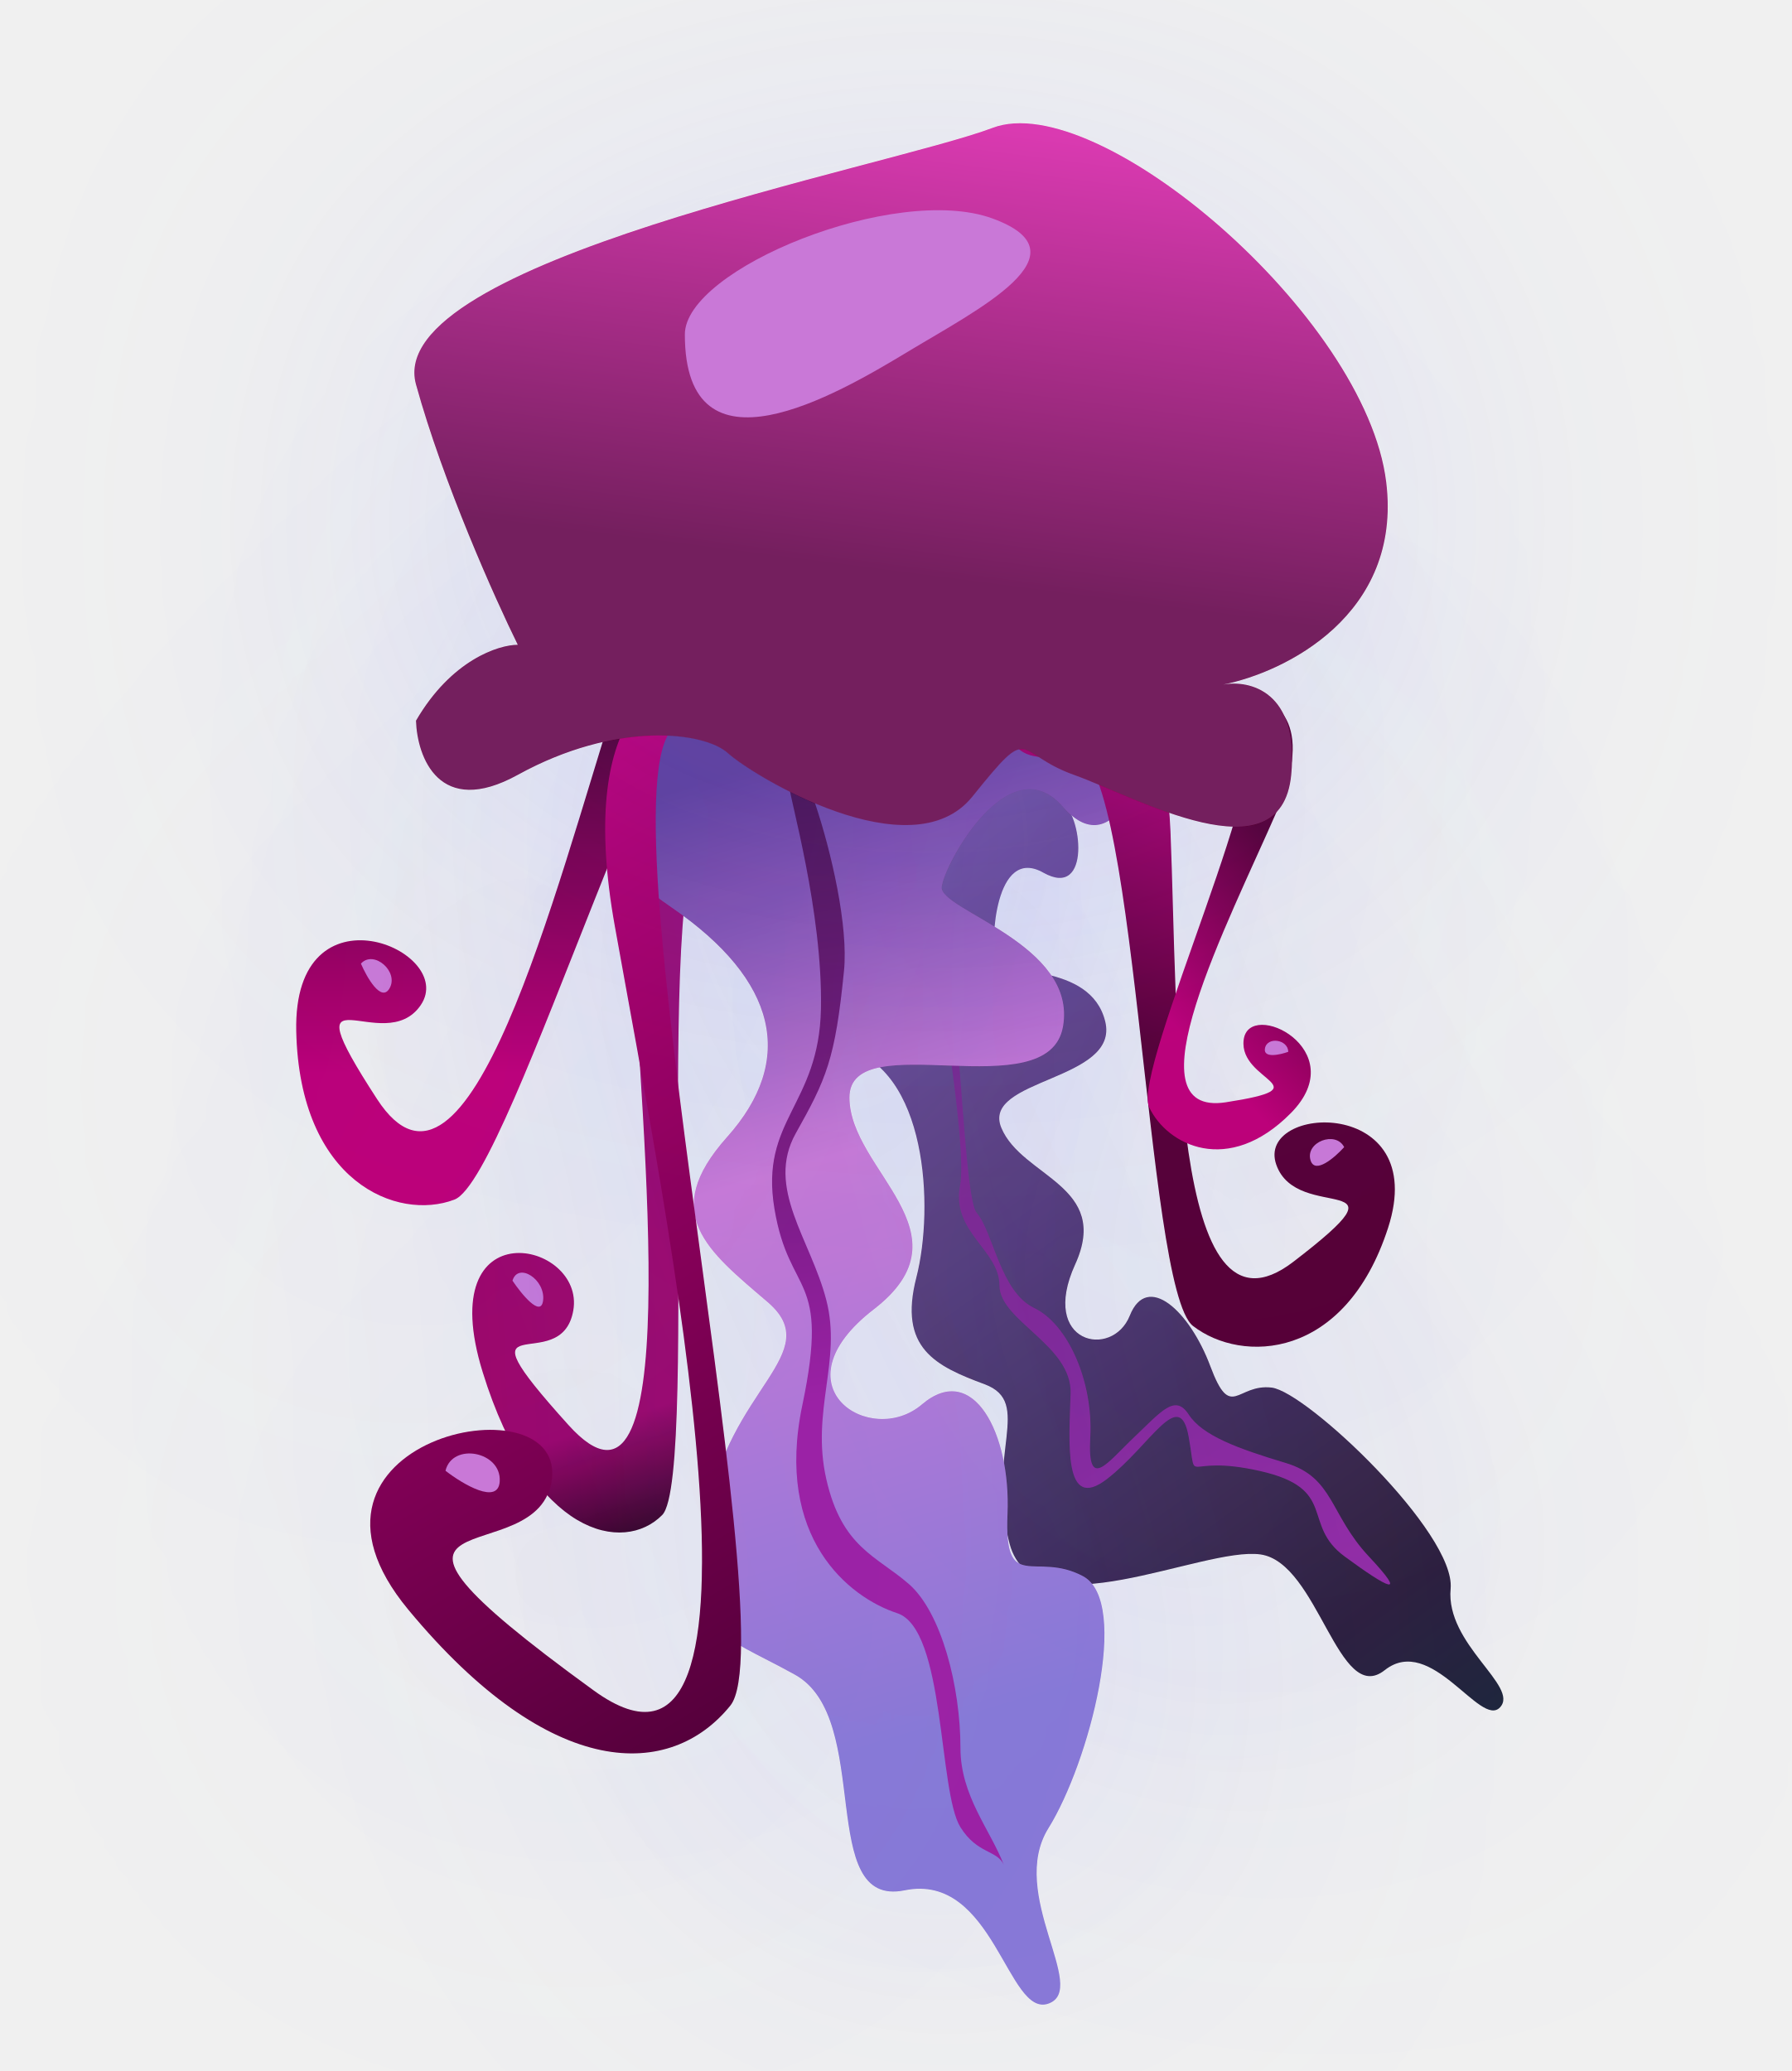
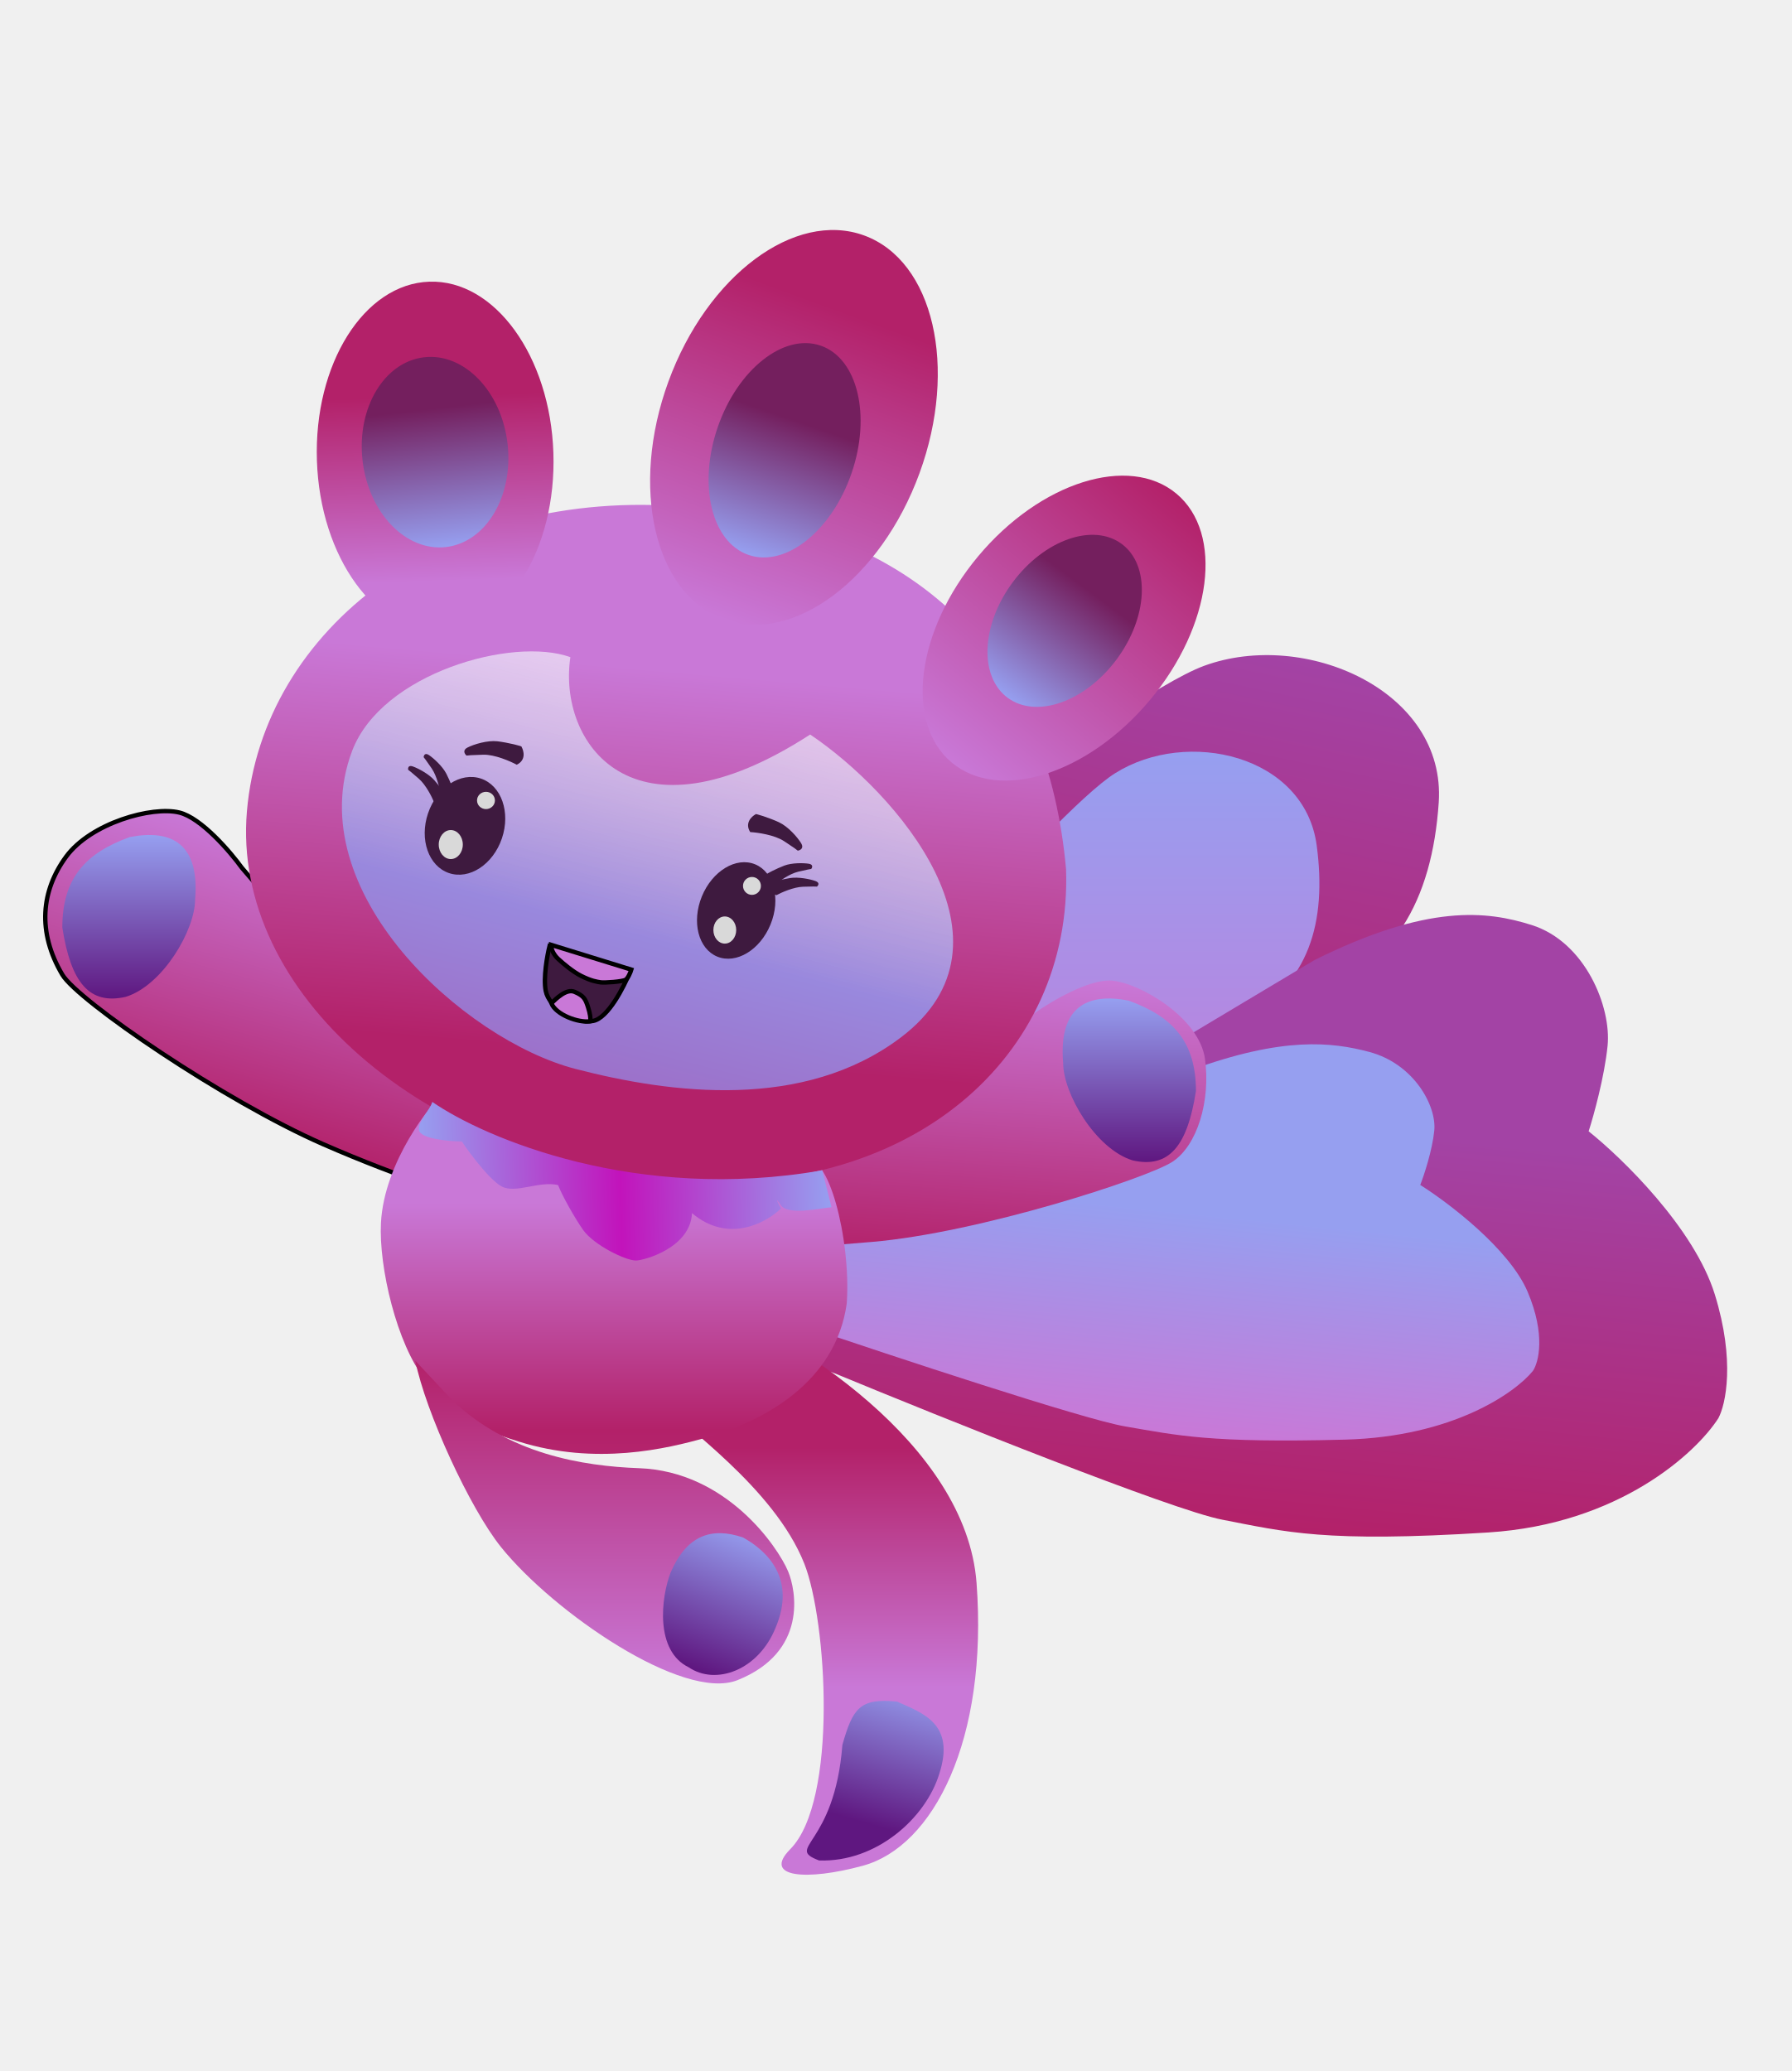
<svg xmlns="http://www.w3.org/2000/svg" width="378" height="437" viewBox="0 0 378 437" fill="none">
-   <g clip-path="url(#clip0_1829_2)">
-     <g filter="url(#filter0_d_1829_2)">
-       <path d="M133.118 194.824C131.006 156.91 144.393 158.367 151.35 163.835C164.169 169.585 162.495 185.118 149.799 177.662C137.103 170.206 147.847 311.452 139.715 319.686C131.584 327.921 112.55 324.223 101.826 289.487C91.102 254.751 123.496 261.801 120.962 276.507C118.429 291.214 95.273 273.345 119.949 300.697C144.625 328.05 135.757 242.217 133.118 194.824Z" fill="url(#paint0_linear_1829_2)" />
-       <path d="M108.127 270.233C110.077 273.131 114.097 278.035 114.58 274.476C115.183 270.027 109.332 266.223 108.127 270.233Z" fill="#C978D7" />
-     </g>
-     <g filter="url(#filter1_d_1829_2)">
-       <path d="M167.72 170.943C162.774 169.306 155.009 177.547 153.072 181.848C151.135 186.15 157.296 188.159 156.409 193.463C155.522 198.767 165.6 190.915 164.662 200.723C163.725 210.531 160.847 216.887 178.199 221.165C195.55 225.443 197.165 254.645 193.335 269.567C189.505 284.489 197.388 288.251 207.74 292.095C218.092 295.938 207.918 306.993 213.028 325.802C218.137 344.612 253.666 326.306 265.923 328C278.181 329.693 282.343 360.188 292.166 352.419C301.989 344.651 312.356 364.719 316.495 360.264C320.633 355.809 304.971 346.986 306.068 335.23C307.165 323.474 275.69 293.663 268.3 292.789C260.91 291.915 259.735 299.962 255.376 288.29C251.017 276.617 242.057 268.37 238.37 277.605C234.683 286.841 219.242 283.532 226.848 266.824C234.455 250.116 215.621 248.412 211.277 237.981C206.932 227.55 236.326 228.158 233.189 215.507C230.052 202.856 211.132 206.064 210.046 202.602C208.959 199.141 209.905 178.375 220.125 184.141C230.345 189.908 228.333 171.425 223.827 169.139C219.321 166.853 223.415 159.616 227.773 149.604C232.132 139.591 219.97 146.227 218.189 147.069C216.408 147.912 209.876 151.001 207.586 159.153C205.295 167.305 182.787 157.632 180.783 164.764C178.778 171.895 172.666 172.579 167.72 170.943Z" fill="url(#paint1_linear_1829_2)" />
-     </g>
-     <g filter="url(#filter2_d_1829_2)">
-       <path d="M202.563 250.126C204.096 242.226 198.09 205.521 194.895 188.156C202.562 188.156 202.563 251.829 206.077 255.915C209.591 260.001 211.028 272.563 218.218 276.004C225.407 279.446 230.678 291.667 230.039 303.244C229.4 314.82 233.553 308.692 239.304 303.244C245.055 297.796 247.931 294.05 250.806 298.477C253.681 302.903 261.03 305.627 271.254 308.692C281.477 311.756 280.519 319.587 288.826 328.44C297.133 337.293 292.979 335.25 283.714 328.44C274.448 321.63 282.436 314.14 265.822 310.394C249.208 306.649 252.723 314.14 250.806 303.244C248.889 292.348 242.819 304.946 233.553 312.097C224.288 319.247 225.566 304.265 225.885 294.05C226.205 283.836 210.869 278.728 210.869 271.237C210.869 263.747 200.645 260.001 202.563 250.126Z" fill="url(#paint2_linear_1829_2)" />
-     </g>
-     <g filter="url(#filter3_d_1829_2)">
-       <path d="M156.72 123.341C150.577 118.43 134.45 124.071 129.079 128.251C123.708 132.432 131.378 138.512 126.918 144.545C122.458 150.577 141.684 146.768 134.45 158.333C127.215 169.898 119.257 176.066 141.684 191.485C164.111 206.905 167.865 223.721 153.396 239.912C138.927 256.103 149.335 263.958 161.94 274.752C174.546 285.546 153.259 293.256 149.335 319.47C145.411 345.683 151.089 344.142 167.728 353.393C184.367 362.645 172.069 402.737 190.878 398.882C209.687 395.027 212.581 425.867 221.214 422.783C229.847 419.699 212.581 399.653 221.214 385.775C229.847 371.897 238.618 337.974 228.497 332.577C218.376 327.18 211.858 336.432 212.581 319.47C213.305 302.508 205.347 287.088 194.495 296.34C183.644 305.592 163.387 292.485 184.367 276.294C205.347 260.104 179.241 246.997 179.241 231.577C179.241 216.157 221.214 234.079 224.285 216.623C227.357 199.167 198.18 192.075 198.692 187.166C199.204 182.256 213.024 157.163 224.285 170.255C235.546 183.347 243.736 159.345 238.618 153.89C233.499 148.435 243.736 141.889 256.021 132.07C268.306 122.251 246.807 123.341 243.736 123.341C240.665 123.341 229.404 123.341 221.214 132.07C213.024 140.799 186.408 115.705 179.241 123.341C172.075 130.977 162.862 128.251 156.72 123.341Z" fill="url(#paint3_linear_1829_2)" />
-     </g>
-     <g filter="url(#filter4_d_1829_2)">
-       <path d="M173.212 212.84C173.605 192.347 166.541 168.091 166.542 166C163.795 142.416 179.942 186.045 178.074 204.848C176.206 223.651 174.338 227.633 167.903 239.136C161.469 250.639 171.017 261.478 174.338 274.309C177.659 287.139 171.06 297.621 174.338 312.097C177.616 326.574 184.924 328.285 191.774 334.257C198.624 340.23 202.645 355.871 202.645 368.836C202.645 378.943 208.936 386.061 211.799 393.513C211.88 393.694 211.953 393.889 212.016 394.099C211.946 393.903 211.874 393.708 211.799 393.513C210.364 390.324 206.209 391.263 202.645 385.565C197.935 378.037 199.505 343.743 189.302 340.397C179.099 337.051 163.402 324.505 169.288 296.484C175.175 268.463 166.542 273.9 163.402 255.08C160.262 236.26 172.82 233.333 173.212 212.84Z" fill="url(#paint4_linear_1829_2)" />
-     </g>
-     <g filter="url(#filter5_d_1829_2)">
-       <path d="M129.975 147.498C140.203 115.395 155.07 120.284 161.226 126.741C174.01 135.044 166.908 147.498 154.834 137.811C142.76 128.125 107.958 248.514 95.884 253.126C83.81 257.739 63.213 249.436 62.503 217.609C61.793 185.782 96.594 200.543 88.782 212.074C80.969 223.606 60.372 202.388 79.549 231.908C98.725 261.429 117.191 187.628 129.975 147.498Z" fill="url(#paint5_linear_1829_2)" />
-       <path d="M76.152 203.335C77.422 206.28 80.396 211.462 82.137 208.635C84.314 205.102 78.872 200.332 76.152 203.335Z" fill="#C978D7" />
-     </g>
-     <g filter="url(#filter6_d_1829_2)">
-       <path d="M129.705 195.343C121.75 150.925 139.011 140.18 151.477 143.792C173.832 144.626 167.181 156.021 144.791 152.824C122.4 149.628 166.587 344.427 154.096 359.896C141.605 375.364 116.449 376.224 86.145 339.655C56.495 303.876 118.614 290.701 116.449 311.867C114.284 333.033 65.226 313.135 125.253 356.692C167.086 387.047 140.88 257.728 129.705 195.343Z" fill="url(#paint6_linear_1829_2)" />
-       <path d="M93.993 310.345C97.681 313.195 105.132 317.632 105.437 312.58C105.818 306.264 95.448 304.296 93.993 310.345Z" fill="#C978D7" />
-     </g>
-     <g filter="url(#filter7_d_1829_2)">
-       <path d="M246.956 175.328C245.636 143.621 230.176 143.172 222.611 146.911C208.241 150.154 211.742 163.462 225.798 158.766C239.855 154.069 241.416 271.833 251.717 279.796C262.017 287.759 283.837 287.026 292.874 259.077C301.91 231.128 264.851 233.015 269.271 245.734C273.692 258.453 298.903 246.286 272.865 266.26C246.827 286.234 248.605 214.963 246.956 175.328Z" fill="url(#paint7_linear_1829_2)" />
-       <path d="M283.606 242.053C281.622 244.252 277.425 247.885 276.508 244.823C275.36 240.995 281.801 238.521 283.606 242.053Z" fill="#C978D7" />
-     </g>
-     <g filter="url(#filter8_d_1829_2)">
-       <path d="M269.399 171.181C277.646 152.26 268.755 147.006 263.279 146.743C253.975 143.994 252.233 152.887 261.768 154.687C271.302 156.488 238.726 225.683 242.47 233.655C246.214 241.626 259.149 248.246 272.368 234.862C285.587 221.478 263.434 210.609 262.395 219.456C261.357 228.302 279.522 229.348 258.655 232.589C237.787 235.831 259.09 194.833 269.399 171.181Z" fill="url(#paint8_linear_1829_2)" />
-       <path d="M271.811 221.941C270.028 222.583 266.548 223.346 266.883 221.264C267.302 218.661 271.763 219.297 271.811 221.941Z" fill="#C978D7" />
-     </g>
-     <g filter="url(#filter9_d_1829_2)">
-       <path d="M109.239 163.512C92.633 172.666 88.004 159.698 87.766 152.07C95.21 139.255 105.183 136.051 109.239 136.051C104.467 126.388 93.492 101.876 87.766 81.127C80.608 55.191 187.259 35.357 209.448 26.966C231.637 18.575 288.184 66.633 292.479 101.724C295.914 129.796 271.005 141.899 258.121 144.442C263.609 143.425 274.155 145.815 272.437 163.512C270.29 185.635 239.511 168.089 226.627 163.512C213.743 158.936 218.038 152.07 205.154 168.089C192.27 184.108 158.628 163.512 153.618 158.935C148.607 154.358 129.997 152.07 109.239 163.512Z" fill="url(#paint9_linear_1829_2)" />
-       <path d="M191.418 74.289C176.443 83.332 144.496 101.952 144.496 70.566C144.496 56.734 188.922 38.647 209.388 46.094C229.854 53.542 206.393 65.246 191.418 74.289Z" fill="#C978D7" />
-     </g>
+   <g clip-path="url(#clip0_3347_3)">
+     <path d="M254.066 140.49C235.791 147.19 162.858 203.609 128.708 235.898C171.066 229.437 259.607 215.363 274.913 210.755C294.045 204.995 302.166 189.891 303.556 169.357C305.155 145.736 275.299 132.705 254.066 140.49Z" fill="url(#paint0_linear_3347_3)" />
+     <path d="M235.27 163.163C222.144 171.412 173.578 227.894 152.211 258.48C184.223 246.575 251.047 221.249 262.242 215.185C276.236 207.606 279.956 194.597 277.816 178.436C275.282 159.309 250.481 153.603 235.27 163.163Z" fill="url(#paint1_linear_3347_3)" />
+     <path d="M277.275 202.617L174.502 264.088C171.763 264.805 166.799 266.509 168.86 267.585C170.92 268.661 171.841 281.899 172.044 288.384L175.975 289.731C198.84 299.187 247.229 318.612 257.87 320.665C271.171 323.231 279.478 325.564 314.009 323.363C341.634 321.602 357.884 306.558 362.555 299.256C364.111 296.385 366.141 287.143 361.808 273.144C357.474 259.144 342.255 244.36 335.187 238.718C336.242 235.434 338.519 227.23 339.182 220.68C340.01 212.491 334.483 198.768 323.183 195.194C313.722 192.202 301.266 190.67 277.275 202.617Z" fill="url(#paint2_linear_3347_3)" />
+     <path d="M251.133 225.843L167.408 263.202C165.159 263.609 161.091 264.604 162.814 265.332C164.536 266.059 165.549 274.544 165.84 278.696L169.114 279.632C188.182 286.116 228.525 299.463 237.354 300.98C248.39 302.875 255.297 304.525 283.779 303.775C306.566 303.176 319.702 293.863 323.422 289.281C324.653 287.475 326.153 281.602 322.306 272.565C318.46 263.528 305.606 253.782 299.66 250.038C300.469 247.958 302.193 242.754 302.616 238.577C303.145 233.355 298.317 224.472 288.914 221.97C281.042 219.876 270.723 218.659 251.133 225.843Z" fill="url(#paint3_linear_3347_3)" />
+     <path d="M218.367 213.718L160.796 249.085L156.136 252.165L159.869 263.492C160.309 263.655 165.73 263.598 183.891 262.063C206.592 260.144 241.943 248.629 247.302 245.188C252.661 241.747 255.439 232.192 254.243 223.462C253.047 214.733 240.538 207.438 234.622 206.923C229.89 206.51 221.814 211.281 218.367 213.718Z" fill="url(#paint4_linear_3347_3)" />
+     <path d="M51.04 183.127L95.932 235.356L107.036 245.978L100.815 253.471C98.288 252.722 84.863 248.737 68.166 241.429C47.296 232.294 16.391 211.143 13.149 205.661C7.804 196.624 8.707 187.941 13.938 180.785C19.138 173.672 32.077 170.035 37.843 171.454C42.456 172.589 48.563 179.709 51.04 183.127Z" fill="url(#paint5_linear_3347_3)" stroke="black" stroke-width="0.923" />
+     <path d="M147.148 273.845L138.93 295.304C143.592 300.604 163.298 313.767 169.702 329.952C174.466 341.99 176.838 379.99 166.734 390.193C160.798 396.187 170.166 396.923 182.055 393.685C196.916 389.637 208.519 367.133 206.04 333.998C203.854 304.796 167.448 281.651 147.148 273.845Z" fill="url(#paint6_linear_3347_3)" />
+     <path d="M83.651 217.332C82.95 216.732 82.306 216.166 81.728 215.644C82.35 216.178 82.996 216.744 83.651 217.332C92.018 224.485 108.663 236.526 121.417 238.319C138.697 240.749 164.751 249.117 170.151 245.473C174.471 242.558 179.601 261.13 178.656 275.033C176.361 291.635 161.241 299.868 148.952 303.358C140.728 305.694 125.731 309.306 109.402 304.168C98.737 300.813 95.767 298.653 89.693 291.095C83.738 283.685 79.888 267.335 80.378 258.026C81.053 245.203 91.043 232.515 93.878 230.626C95.913 229.269 89.4 222.482 83.651 217.332Z" fill="url(#paint7_linear_3347_3)" />
+     <ellipse cx="234.27" cy="125.575" rx="16.553" ry="21.694" transform="rotate(38.8195 234.27 125.575)" fill="url(#paint8_linear_3347_3)" />
+     <path d="M224.929 183.43C226.259 222.676 192.378 253.535 141.038 249.115C89.698 244.695 48.795 209.546 52.099 171.163C55.403 132.78 93.729 102.541 145.069 106.961C196.409 111.381 221.159 141.262 224.929 183.43Z" fill="url(#paint9_linear_3347_3)" />
+     <ellipse cx="224.512" cy="132.538" rx="23.633" ry="36.967" transform="rotate(39.8679 224.512 132.538)" fill="url(#paint10_linear_3347_3)" />
+     <path d="M170.937 154.991C133.246 179.411 117.66 156.6 120.343 138.666C108.214 134.264 80.479 142.013 74.277 158.499C63.181 187.997 97.75 219.414 121.423 225.553C141.629 230.794 169.591 234.389 190.075 218.903C216.656 198.809 189.07 167.183 170.937 154.991Z" fill="url(#paint11_linear_3347_3)" />
+     <path d="M134.842 309.802C123.033 309.371 107.186 306.83 95.315 295.347L87.625 287.124C89.784 297.932 99.161 318.3 105.702 326.439C116.765 340.201 144.184 359.101 155.618 354.521C170.458 348.576 167.971 335.571 166.275 331.553C164.117 326.439 153.324 310.478 134.842 309.802Z" fill="url(#paint12_linear_3347_3)" />
+     <path d="M41.166 189.795C41.166 196.248 34.336 207.925 26.53 210.342C18.863 212.088 14.96 207.388 13.148 195.704C13.148 185.222 18.151 179.965 27.366 176.634C36.288 174.888 42.142 178.111 41.166 189.795Z" fill="url(#paint13_linear_3347_3)" />
+     <path d="M224.314 224.299C224.314 230.752 231.144 242.429 238.95 244.846C246.617 246.592 250.52 241.891 252.332 230.208C252.332 219.726 247.329 214.469 238.114 211.138C229.193 209.392 223.338 212.615 224.314 224.299Z" fill="url(#paint14_linear_3347_3)" />
+     <path d="M141.503 331.788C139.406 337.216 138.217 348.358 145.288 351.803C151.004 355.698 160.006 352.485 163.649 343.445C167.973 333.239 162.03 327.343 156.768 324.422C150.022 322.129 144.879 324.041 141.503 331.788Z" fill="url(#paint15_linear_3347_3)" />
+     <path d="M177.736 368.176C176.075 389.669 165.463 389.75 172.804 392.573C184.895 393.016 195.323 383.623 198.173 374.303C201.602 363.761 194.764 361.51 189.271 359.054C181.347 358.249 179.92 360.54 177.736 368.176Z" fill="url(#paint16_linear_3347_3)" />
+     <path d="M132.937 205.03L115.95 199.628C115.456 201.609 114.602 206.272 115.141 209.081C115.815 212.593 121.208 216.104 125.117 215.429C128.245 214.888 131.634 208.271 132.937 205.03Z" fill="#3E1A3F" stroke="black" stroke-width="0.923" />
+     <ellipse cx="98.105" cy="174.259" rx="8.23" ry="10.524" transform="rotate(18.7162 98.1054 174.259)" fill="#3E1A3F" />
+     <ellipse cx="167.514" cy="90.19" rx="28.198" ry="43.129" transform="rotate(20.0911 167.514 90.1903)" fill="url(#paint17_linear_3347_3)" />
+     <ellipse cx="155.327" cy="192.116" rx="7.825" ry="10.524" transform="rotate(22.2715 155.327 192.116)" fill="#3E1A3F" />
+     <path d="M109.028 161.366C111.032 160.399 110.532 158.435 110.032 157.575C110.428 157.493 107.088 156.671 104.969 156.422C102.85 156.174 99.999 157.042 98.629 157.74C97.532 158.299 98.039 159.103 98.43 159.435C98.606 159.398 99.561 159.31 101.974 159.25C104.387 159.189 107.682 160.635 109.028 161.366Z" fill="#3E1A3F" />
+     <path d="M158.288 175.577C157.09 173.702 158.546 172.293 159.424 171.823C159.129 171.545 162.404 172.598 164.338 173.498C166.272 174.398 168.244 176.633 169.044 177.947C169.684 178.998 168.831 179.416 168.324 179.494C168.193 179.371 167.426 178.794 165.404 177.477C163.382 176.159 159.818 175.661 158.288 175.577Z" fill="#3E1A3F" />
+     <path d="M163.432 186.771C161.685 186.523 161.651 185.108 161.853 184.431C161.53 184.455 163.923 183.236 165.498 182.645C167.074 182.054 169.451 182.065 170.653 182.259C171.615 182.414 171.397 183.054 171.167 183.355C171.024 183.366 170.271 183.498 168.403 183.94C166.536 184.383 164.311 186.011 163.432 186.771Z" fill="#3E1A3F" />
+     <path d="M163.813 188.894C162.079 188.309 162.32 186.92 162.658 186.299C162.324 186.259 165.002 185.539 166.725 185.272C168.447 185.005 170.87 185.483 172.059 185.909C173.01 186.249 172.663 186.831 172.37 187.08C172.222 187.062 171.428 187.043 169.436 187.108C167.445 187.172 164.858 188.325 163.813 188.894Z" fill="#3E1A3F" />
+     <path d="M91.579 169.269C93.29 169.918 93.986 168.692 94.12 167.998C94.403 168.179 92.791 165.922 91.63 164.622C90.469 163.321 88.294 162.152 87.106 161.726C86.155 161.385 86.053 162.055 86.122 162.433C86.247 162.513 86.873 163.003 88.37 164.318C89.867 165.632 91.133 168.166 91.579 169.269Z" fill="#3E1A3F" />
+     <path d="M92.969 167.754C94.464 168.808 95.444 167.794 95.746 167.155C95.975 167.401 94.976 164.814 94.175 163.266C93.374 161.717 91.559 160.044 90.513 159.335C89.677 158.768 89.412 159.392 89.384 159.775C89.486 159.884 89.97 160.514 91.093 162.16C92.216 163.806 92.812 166.575 92.969 167.754Z" fill="#3E1A3F" />
+     <ellipse cx="102.536" cy="168.903" rx="1.888" ry="1.823" fill="#D9D9D9" />
+     <ellipse cx="152.924" cy="196.244" rx="2.409" ry="2.864" fill="#D9D9D9" />
+     <circle cx="158.654" cy="186.936" r="1.888" fill="#D9D9D9" />
+     <ellipse cx="95.109" cy="178.21" rx="2.539" ry="3.06" fill="#D9D9D9" />
+     <path d="M121.186 209.274C119.524 208.589 117.396 210.673 116.332 211.694C117.292 214.102 121.998 215.876 124.516 215.499C124.684 215.119 124.497 213.82 124.068 212.515C123.531 210.883 123.263 210.131 121.186 209.274Z" fill="#C978D7" stroke="black" stroke-width="0.923" />
+     <path d="M133.2 204.598L116.273 199.371C116.273 200.765 117.357 202.007 117.898 202.454C118.756 203.258 120.904 205.081 122.638 205.938C124.804 207.011 125.888 207.145 126.7 207.279C127.513 207.413 131.304 207.145 131.981 206.743C132.523 206.421 133.019 205.179 133.2 204.598Z" fill="#C978D7" stroke="black" stroke-width="0.923" />
+     <ellipse cx="91.813" cy="96.384" rx="24.96" ry="36.967" transform="rotate(-1.90078 91.8128 96.3838)" fill="url(#paint18_linear_3347_3)" />
+     <ellipse cx="91.792" cy="95.409" rx="15.399" ry="20.154" transform="rotate(-6.52445 91.7922 95.4088)" fill="url(#paint19_linear_3347_3)" />
+     <ellipse cx="165.543" cy="95.013" rx="14.929" ry="23.355" transform="rotate(19.0086 165.543 95.0134)" fill="url(#paint20_linear_3347_3)" />
+     <ellipse cx="224.633" cy="131.002" rx="13.651" ry="20.204" transform="rotate(36.5894 224.633 131.002)" fill="url(#paint21_linear_3347_3)" />
+     <path d="M173.484 246.949C134.296 253.793 102.306 240.178 91.21 232.516C90.67 234.345 88.228 236.471 88.384 238.374C88.54 240.276 94.528 240.828 97.503 240.867C97.276 240.816 102.893 248.798 105.852 250.357C108.811 251.917 113.668 249.139 117.746 250.057C118.591 252.263 121.249 257.007 123.043 259.548C125.286 262.726 132.064 266.035 134.225 265.98C135.954 265.937 145.647 263.31 146.01 255.982C153.635 262.461 161.696 258.026 164.773 254.998C164.159 253.879 163.296 252.176 164.756 254.318C166.216 256.459 172.696 255.025 175.437 254.729L173.484 246.949Z" fill="url(#paint22_linear_3347_3)" />
  </g>
  <defs>
-     <filter id="filter0_d_1829_2" x="-21.155" y="44.15" width="302.135" height="404.028" filterUnits="userSpaceOnUse" color-interpolation-filters="sRGB">
-       <feFlood flood-opacity="0" result="BackgroundImageFix" />
-       <feColorMatrix in="SourceAlpha" type="matrix" values="0 0 0 0 0 0 0 0 0 0 0 0 0 0 0 0 0 0 127 0" result="hardAlpha" />
-       <feOffset dy="4" />
-       <feGaussianBlur stdDeviation="60.4" />
-       <feComposite in2="hardAlpha" operator="out" />
-       <feColorMatrix type="matrix" values="0 0 0 0 0.358 0 0 0 0 0.421 0 0 0 0 0.99 0 0 0 0.15 0" />
-       <feBlend mode="normal" in2="BackgroundImageFix" result="effect1_dropShadow_1829_2" />
-       <feBlend mode="normal" in="SourceGraphic" in2="effect1_dropShadow_1829_2" result="shape" />
-     </filter>
-     <filter id="filter1_d_1829_2" x="31.891" y="27.336" width="406.1" height="458.381" filterUnits="userSpaceOnUse" color-interpolation-filters="sRGB">
-       <feFlood flood-opacity="0" result="BackgroundImageFix" />
-       <feColorMatrix in="SourceAlpha" type="matrix" values="0 0 0 0 0 0 0 0 0 0 0 0 0 0 0 0 0 0 127 0" result="hardAlpha" />
-       <feOffset dy="4" />
-       <feGaussianBlur stdDeviation="60.4" />
-       <feComposite in2="hardAlpha" operator="out" />
-       <feColorMatrix type="matrix" values="0 0 0 0 0.358 0 0 0 0 0.421 0 0 0 0 0.99 0 0 0 0.15 0" />
-       <feBlend mode="normal" in2="BackgroundImageFix" result="effect1_dropShadow_1829_2" />
-       <feBlend mode="normal" in="SourceGraphic" in2="effect1_dropShadow_1829_2" result="shape" />
-     </filter>
-     <filter id="filter2_d_1829_2" x="74.094" y="71.356" width="340.006" height="387.783" filterUnits="userSpaceOnUse" color-interpolation-filters="sRGB">
-       <feFlood flood-opacity="0" result="BackgroundImageFix" />
-       <feColorMatrix in="SourceAlpha" type="matrix" values="0 0 0 0 0 0 0 0 0 0 0 0 0 0 0 0 0 0 127 0" result="hardAlpha" />
-       <feOffset dy="4" />
-       <feGaussianBlur stdDeviation="60.4" />
-       <feComposite in2="hardAlpha" operator="out" />
-       <feColorMatrix type="matrix" values="0 0 0 0 0.358 0 0 0 0 0.421 0 0 0 0 0.99 0 0 0 0.15 0" />
-       <feBlend mode="normal" in2="BackgroundImageFix" result="effect1_dropShadow_1829_2" />
-       <feBlend mode="normal" in="SourceGraphic" in2="effect1_dropShadow_1829_2" result="shape" />
-     </filter>
-     <filter id="filter3_d_1829_2" x="5.438" y="4.634" width="375.143" height="543.166" filterUnits="userSpaceOnUse" color-interpolation-filters="sRGB">
-       <feFlood flood-opacity="0" result="BackgroundImageFix" />
-       <feColorMatrix in="SourceAlpha" type="matrix" values="0 0 0 0 0 0 0 0 0 0 0 0 0 0 0 0 0 0 127 0" result="hardAlpha" />
-       <feOffset dy="4" />
-       <feGaussianBlur stdDeviation="60.4" />
-       <feComposite in2="hardAlpha" operator="out" />
-       <feColorMatrix type="matrix" values="0 0 0 0 0.358 0 0 0 0 0.421 0 0 0 0 0.99 0 0 0 0.15 0" />
-       <feBlend mode="normal" in2="BackgroundImageFix" result="effect1_dropShadow_1829_2" />
-       <feBlend mode="normal" in="SourceGraphic" in2="effect1_dropShadow_1829_2" result="shape" />
-     </filter>
-     <filter id="filter4_d_1829_2" x="42.098" y="42.377" width="290.717" height="476.522" filterUnits="userSpaceOnUse" color-interpolation-filters="sRGB">
-       <feFlood flood-opacity="0" result="BackgroundImageFix" />
-       <feColorMatrix in="SourceAlpha" type="matrix" values="0 0 0 0 0 0 0 0 0 0 0 0 0 0 0 0 0 0 127 0" result="hardAlpha" />
-       <feOffset dy="4" />
-       <feGaussianBlur stdDeviation="60.4" />
-       <feComposite in2="hardAlpha" operator="out" />
-       <feColorMatrix type="matrix" values="0 0 0 0 0.358 0 0 0 0 0.421 0 0 0 0 0.99 0 0 0 0.15 0" />
-       <feBlend mode="normal" in2="BackgroundImageFix" result="effect1_dropShadow_1829_2" />
-       <feBlend mode="normal" in="SourceGraphic" in2="effect1_dropShadow_1829_2" result="shape" />
-     </filter>
-     <filter id="filter5_d_1829_2" x="-58.308" y="5.202" width="347.112" height="373.906" filterUnits="userSpaceOnUse" color-interpolation-filters="sRGB">
-       <feFlood flood-opacity="0" result="BackgroundImageFix" />
-       <feColorMatrix in="SourceAlpha" type="matrix" values="0 0 0 0 0 0 0 0 0 0 0 0 0 0 0 0 0 0 127 0" result="hardAlpha" />
-       <feOffset dy="4" />
-       <feGaussianBlur stdDeviation="60.4" />
-       <feComposite in2="hardAlpha" operator="out" />
-       <feColorMatrix type="matrix" values="0 0 0 0 0.358 0 0 0 0 0.421 0 0 0 0 0.99 0 0 0 0.15 0" />
-       <feBlend mode="normal" in2="BackgroundImageFix" result="effect1_dropShadow_1829_2" />
-       <feBlend mode="normal" in="SourceGraphic" in2="effect1_dropShadow_1829_2" result="shape" />
-     </filter>
-     <filter id="filter6_d_1829_2" x="-42.691" y="26.345" width="328.772" height="468.441" filterUnits="userSpaceOnUse" color-interpolation-filters="sRGB">
-       <feFlood flood-opacity="0" result="BackgroundImageFix" />
-       <feColorMatrix in="SourceAlpha" type="matrix" values="0 0 0 0 0 0 0 0 0 0 0 0 0 0 0 0 0 0 127 0" result="hardAlpha" />
-       <feOffset dy="4" />
-       <feGaussianBlur stdDeviation="60.4" />
-       <feComposite in2="hardAlpha" operator="out" />
-       <feColorMatrix type="matrix" values="0 0 0 0 0.358 0 0 0 0 0.421 0 0 0 0 0.99 0 0 0 0.15 0" />
-       <feBlend mode="normal" in2="BackgroundImageFix" result="effect1_dropShadow_1829_2" />
-       <feBlend mode="normal" in="SourceGraphic" in2="effect1_dropShadow_1829_2" result="shape" />
-     </filter>
-     <filter id="filter7_d_1829_2" x="92.598" y="28.515" width="322.502" height="380.46" filterUnits="userSpaceOnUse" color-interpolation-filters="sRGB">
-       <feFlood flood-opacity="0" result="BackgroundImageFix" />
-       <feColorMatrix in="SourceAlpha" type="matrix" values="0 0 0 0 0 0 0 0 0 0 0 0 0 0 0 0 0 0 127 0" result="hardAlpha" />
-       <feOffset dy="4" />
-       <feGaussianBlur stdDeviation="60.4" />
-       <feComposite in2="hardAlpha" operator="out" />
-       <feColorMatrix type="matrix" values="0 0 0 0 0.358 0 0 0 0 0.421 0 0 0 0 0.99 0 0 0 0.15 0" />
-       <feBlend mode="normal" in2="BackgroundImageFix" result="effect1_dropShadow_1829_2" />
-       <feBlend mode="normal" in="SourceGraphic" in2="effect1_dropShadow_1829_2" result="shape" />
-     </filter>
-     <filter id="filter8_d_1829_2" x="121.368" y="29.42" width="275.995" height="337.903" filterUnits="userSpaceOnUse" color-interpolation-filters="sRGB">
-       <feFlood flood-opacity="0" result="BackgroundImageFix" />
-       <feColorMatrix in="SourceAlpha" type="matrix" values="0 0 0 0 0 0 0 0 0 0 0 0 0 0 0 0 0 0 127 0" result="hardAlpha" />
-       <feOffset dy="4" />
-       <feGaussianBlur stdDeviation="60.4" />
-       <feComposite in2="hardAlpha" operator="out" />
-       <feColorMatrix type="matrix" values="0 0 0 0 0.358 0 0 0 0 0.421 0 0 0 0 0.99 0 0 0 0.15 0" />
-       <feBlend mode="normal" in2="BackgroundImageFix" result="effect1_dropShadow_1829_2" />
-       <feBlend mode="normal" in="SourceGraphic" in2="effect1_dropShadow_1829_2" result="shape" />
-     </filter>
-     <filter id="filter9_d_1829_2" x="-33.378" y="-90.8" width="446.979" height="390.042" filterUnits="userSpaceOnUse" color-interpolation-filters="sRGB">
-       <feFlood flood-opacity="0" result="BackgroundImageFix" />
-       <feColorMatrix in="SourceAlpha" type="matrix" values="0 0 0 0 0 0 0 0 0 0 0 0 0 0 0 0 0 0 127 0" result="hardAlpha" />
-       <feOffset dy="4" />
-       <feGaussianBlur stdDeviation="60.4" />
-       <feComposite in2="hardAlpha" operator="out" />
-       <feColorMatrix type="matrix" values="0 0 0 0 0.358 0 0 0 0 0.421 0 0 0 0 0.99 0 0 0 0.15 0" />
-       <feBlend mode="normal" in2="BackgroundImageFix" result="effect1_dropShadow_1829_2" />
-       <feBlend mode="normal" in="SourceGraphic" in2="effect1_dropShadow_1829_2" result="shape" />
-     </filter>
-     <linearGradient id="paint0_linear_1829_2" x1="113.265" y1="170.717" x2="160.665" y2="314.185" gradientUnits="userSpaceOnUse">
-       <stop offset="0.845" stop-color="#9E0366" />
-       <stop offset="1" stop-color="#380124" />
+     <linearGradient id="paint0_linear_3347_3" x1="231.819" y1="129.835" x2="206.117" y2="252.162" gradientUnits="userSpaceOnUse">
+       <stop stop-color="#A343A5" />
+       <stop offset="0.902" stop-color="#B32169" />
    </linearGradient>
-     <linearGradient id="paint1_linear_1829_2" x1="188.274" y1="159.676" x2="338.466" y2="368.509" gradientUnits="userSpaceOnUse">
-       <stop stop-color="#7852A3" />
-       <stop offset="0.798" stop-color="#2D1F3D" />
-       <stop offset="0.923" stop-color="#1F263D" />
+     <linearGradient id="paint1_linear_3347_3" x1="215.294" y1="158.614" x2="215.294" y2="258.48" gradientUnits="userSpaceOnUse">
+       <stop stop-color="#969FF0" />
+       <stop offset="1" stop-color="#C978D7" />
    </linearGradient>
-     <linearGradient id="paint2_linear_1829_2" x1="299.873" y1="320.196" x2="57.652" y2="-81.919" gradientUnits="userSpaceOnUse">
-       <stop stop-color="#912BA5" />
-       <stop offset="1" stop-color="#38103F" />
+     <linearGradient id="paint2_linear_3347_3" x1="275.458" y1="189.352" x2="262.012" y2="322.217" gradientUnits="userSpaceOnUse">
+       <stop offset="0.357" stop-color="#A343A5" />
+       <stop offset="1" stop-color="#B32169" />
    </linearGradient>
-     <linearGradient id="paint3_linear_1829_2" x1="210.19" y1="395.63" x2="115.797" y2="83.892" gradientUnits="userSpaceOnUse">
-       <stop offset="0.102" stop-color="#8878D7" />
-       <stop offset="0.476" stop-color="#C978D7" />
-       <stop offset="0.733" stop-color="#603F99" />
+     <linearGradient id="paint3_linear_3347_3" x1="249.379" y1="217.324" x2="240.805" y2="302.051" gradientUnits="userSpaceOnUse">
+       <stop offset="0.447" stop-color="#969FF0" />
+       <stop offset="0.724" stop-color="#AF8BE3" />
+       <stop offset="1" stop-color="#C978D7" />
    </linearGradient>
-     <linearGradient id="paint4_linear_1829_2" x1="181.266" y1="294.916" x2="160.451" y2="144.289" gradientUnits="userSpaceOnUse">
-       <stop stop-color="#9C21A5" />
-       <stop offset="1" stop-color="#3B0D3F" />
+     <linearGradient id="paint4_linear_3347_3" x1="207.591" y1="205.182" x2="203.656" y2="266.332" gradientUnits="userSpaceOnUse">
+       <stop stop-color="#C978D7" />
+       <stop offset="1" stop-color="#B32169" />
    </linearGradient>
-     <linearGradient id="paint5_linear_1829_2" x1="115.249" y1="122.002" x2="115.249" y2="254.307" gradientUnits="userSpaceOnUse">
-       <stop offset="0.26" stop-color="#560037" />
-       <stop offset="0.79" stop-color="#BC0079" />
+     <linearGradient id="paint5_linear_3347_3" x1="68.735" y1="179.802" x2="52.362" y2="240.374" gradientUnits="userSpaceOnUse">
+       <stop stop-color="#C978D7" />
+       <stop offset="1" stop-color="#B32169" />
    </linearGradient>
-     <linearGradient id="paint6_linear_1829_2" x1="88.889" y1="175.566" x2="188.623" y2="341.131" gradientUnits="userSpaceOnUse">
-       <stop stop-color="#BC0079" />
-       <stop offset="1" stop-color="#56003C" />
+     <linearGradient id="paint6_linear_3347_3" x1="172.652" y1="273.845" x2="172.652" y2="395.585" gradientUnits="userSpaceOnUse">
+       <stop offset="0.26" stop-color="#B32169" />
+       <stop offset="0.675" stop-color="#C978D7" />
    </linearGradient>
-     <linearGradient id="paint7_linear_1829_2" x1="267.694" y1="157.487" x2="228.706" y2="273.192" gradientUnits="userSpaceOnUse">
-       <stop stop-color="#BC0079" />
-       <stop offset="0.55" stop-color="#560037" />
+     <linearGradient id="paint7_linear_3347_3" x1="125.943" y1="215.644" x2="125.943" y2="307.554" gradientUnits="userSpaceOnUse">
+       <stop offset="0.417" stop-color="#C978D7" />
+       <stop offset="0.937" stop-color="#B32169" />
+       <stop offset="1" stop-color="#B4246D" />
    </linearGradient>
-     <linearGradient id="paint8_linear_1829_2" x1="286.569" y1="167.473" x2="229.585" y2="220.942" gradientUnits="userSpaceOnUse">
-       <stop offset="0.26" stop-color="#560037" />
-       <stop offset="0.79" stop-color="#BC0079" />
+     <linearGradient id="paint8_linear_3347_3" x1="234.27" y1="103.881" x2="234.27" y2="147.269" gradientUnits="userSpaceOnUse">
+       <stop offset="0.51" stop-color="#741F5E" />
+       <stop offset="1" stop-color="#969FF0" />
    </linearGradient>
-     <linearGradient id="paint9_linear_1829_2" x1="180.303" y1="183.441" x2="216.631" y2="-97.053" gradientUnits="userSpaceOnUse">
-       <stop offset="0.223" stop-color="#741F5E" />
-       <stop offset="0.563" stop-color="#DA3AB1" />
-       <stop offset="0.843" stop-color="#CD3ADA" />
+     <linearGradient id="paint9_linear_3347_3" x1="145.379" y1="105.22" x2="133.201" y2="246.672" gradientUnits="userSpaceOnUse">
+       <stop offset="0.1" stop-color="#C978D7" />
+       <stop offset="0.257" stop-color="#C978D7" />
+       <stop offset="0.832" stop-color="#B32169" />
    </linearGradient>
-     <clipPath id="clip0_1829_2">
+     <linearGradient id="paint10_linear_3347_3" x1="224.512" y1="95.571" x2="224.512" y2="169.505" gradientUnits="userSpaceOnUse">
+       <stop stop-color="#B32169" />
+       <stop offset="1" stop-color="#C978D7" />
+     </linearGradient>
+     <linearGradient id="paint11_linear_3347_3" x1="149.347" y1="138.601" x2="126.654" y2="226.845" gradientUnits="userSpaceOnUse">
+       <stop stop-color="white" stop-opacity="0.63" />
+       <stop offset="0.667" stop-color="#9988DD" />
+       <stop offset="1" stop-color="#9C71CA" />
+     </linearGradient>
+     <linearGradient id="paint12_linear_3347_3" x1="127.597" y1="287.124" x2="127.597" y2="355.22" gradientUnits="userSpaceOnUse">
+       <stop stop-color="#B32169" />
+       <stop offset="1" stop-color="#C978D7" />
+     </linearGradient>
+     <linearGradient id="paint13_linear_3347_3" x1="27.21" y1="176.191" x2="27.21" y2="210.695" gradientUnits="userSpaceOnUse">
+       <stop stop-color="#969FF0" />
+       <stop offset="1" stop-color="#5F1780" />
+     </linearGradient>
+     <linearGradient id="paint14_linear_3347_3" x1="238.27" y1="210.695" x2="238.27" y2="245.199" gradientUnits="userSpaceOnUse">
+       <stop stop-color="#969FF0" />
+       <stop offset="1" stop-color="#5F1780" />
+     </linearGradient>
+     <linearGradient id="paint15_linear_3347_3" x1="158.277" y1="323.152" x2="147.067" y2="352.18" gradientUnits="userSpaceOnUse">
+       <stop stop-color="#969FF0" />
+       <stop offset="1" stop-color="#5F1780" />
+     </linearGradient>
+     <linearGradient id="paint16_linear_3347_3" x1="192.203" y1="355.08" x2="183.536" y2="384.965" gradientUnits="userSpaceOnUse">
+       <stop stop-color="#969FF0" />
+       <stop offset="1" stop-color="#5F1780" />
+     </linearGradient>
+     <linearGradient id="paint17_linear_3347_3" x1="167.514" y1="47.062" x2="167.514" y2="133.319" gradientUnits="userSpaceOnUse">
+       <stop offset="0.192" stop-color="#B32169" />
+       <stop offset="1" stop-color="#C978D7" />
+     </linearGradient>
+     <linearGradient id="paint18_linear_3347_3" x1="91.813" y1="59.416" x2="91.813" y2="133.351" gradientUnits="userSpaceOnUse">
+       <stop offset="0.327" stop-color="#B32169" />
+       <stop offset="0.855" stop-color="#C978D7" />
+     </linearGradient>
+     <linearGradient id="paint19_linear_3347_3" x1="91.792" y1="75.254" x2="91.792" y2="115.563" gradientUnits="userSpaceOnUse">
+       <stop offset="0.272" stop-color="#741F5E" />
+       <stop offset="1" stop-color="#969FF0" />
+     </linearGradient>
+     <linearGradient id="paint20_linear_3347_3" x1="165.543" y1="71.658" x2="165.543" y2="118.369" gradientUnits="userSpaceOnUse">
+       <stop offset="0.357" stop-color="#741F5E" />
+       <stop offset="1" stop-color="#969FF0" />
+     </linearGradient>
+     <linearGradient id="paint21_linear_3347_3" x1="224.633" y1="110.798" x2="224.633" y2="151.207" gradientUnits="userSpaceOnUse">
+       <stop offset="0.297" stop-color="#741F5E" />
+       <stop offset="1" stop-color="#969FF0" />
+     </linearGradient>
+     <linearGradient id="paint22_linear_3347_3" x1="88.67" y1="249.855" x2="175.259" y2="247.67" gradientUnits="userSpaceOnUse">
+       <stop stop-color="#969FF0" />
+       <stop offset="0.487" stop-color="#C213BB" />
+       <stop offset="1" stop-color="#969FF0" />
+     </linearGradient>
+     <clipPath id="clip0_3347_3">
      <rect width="378" height="437" fill="white" />
    </clipPath>
  </defs>
</svg>
